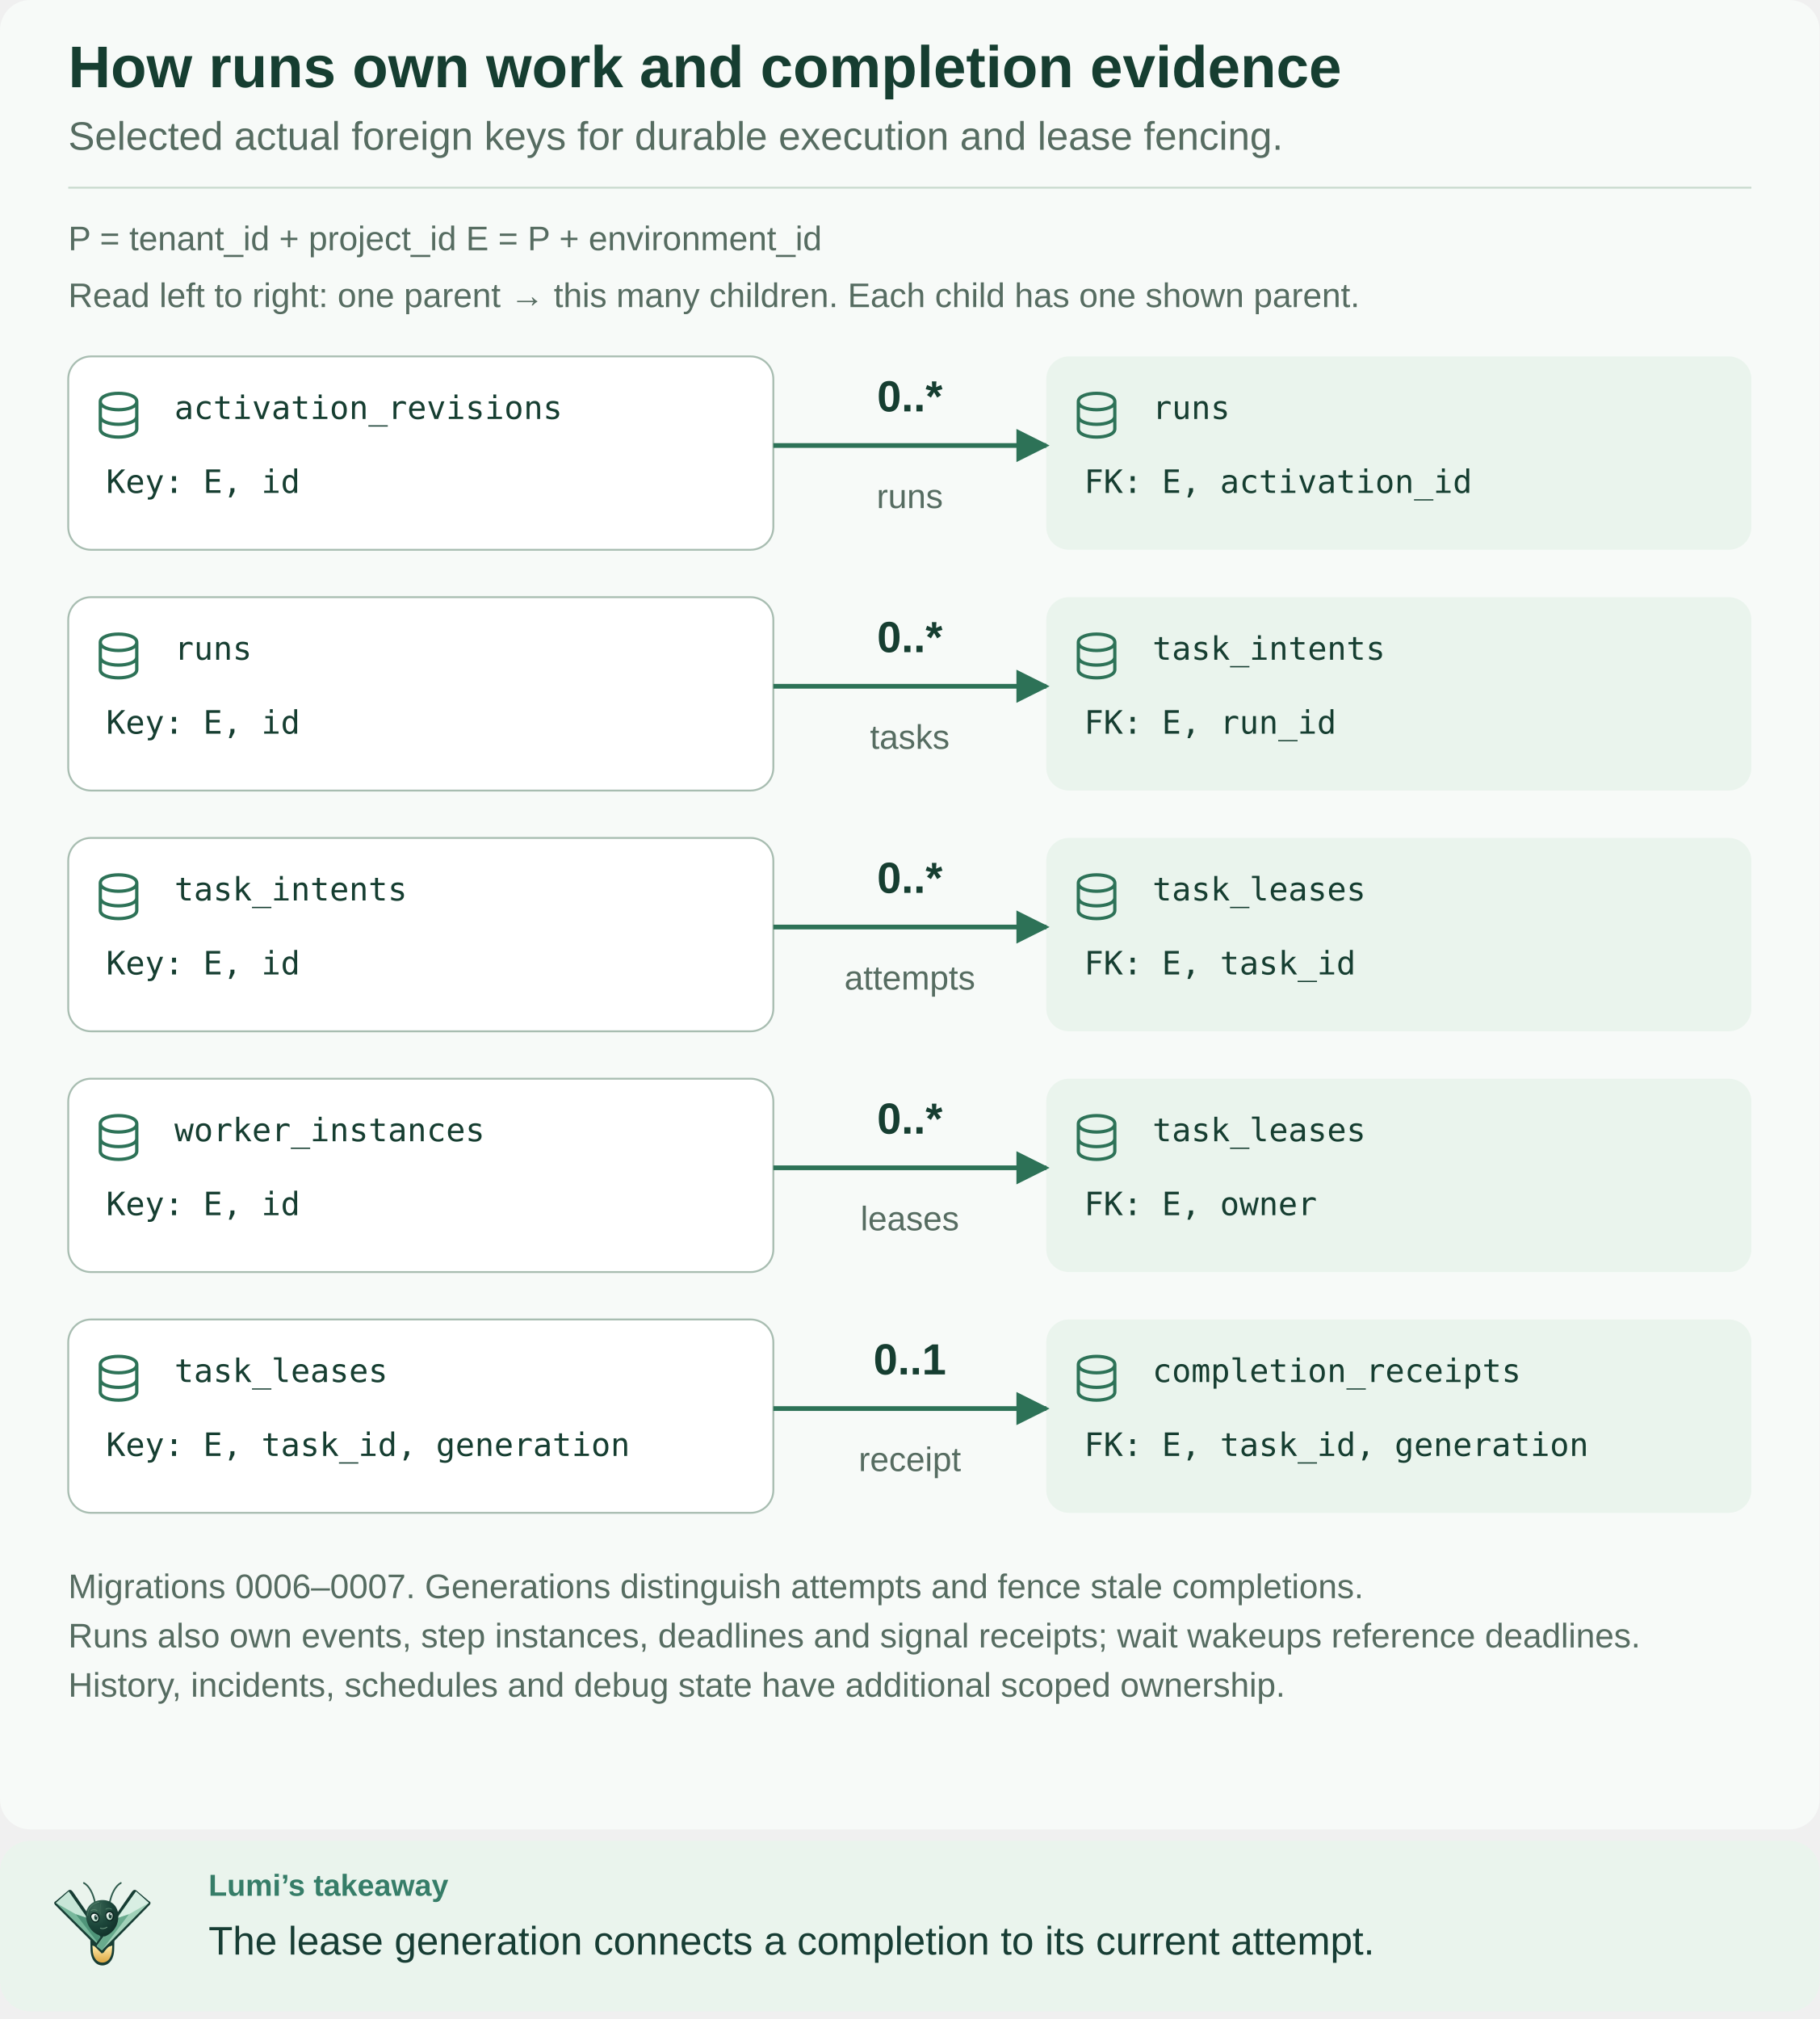
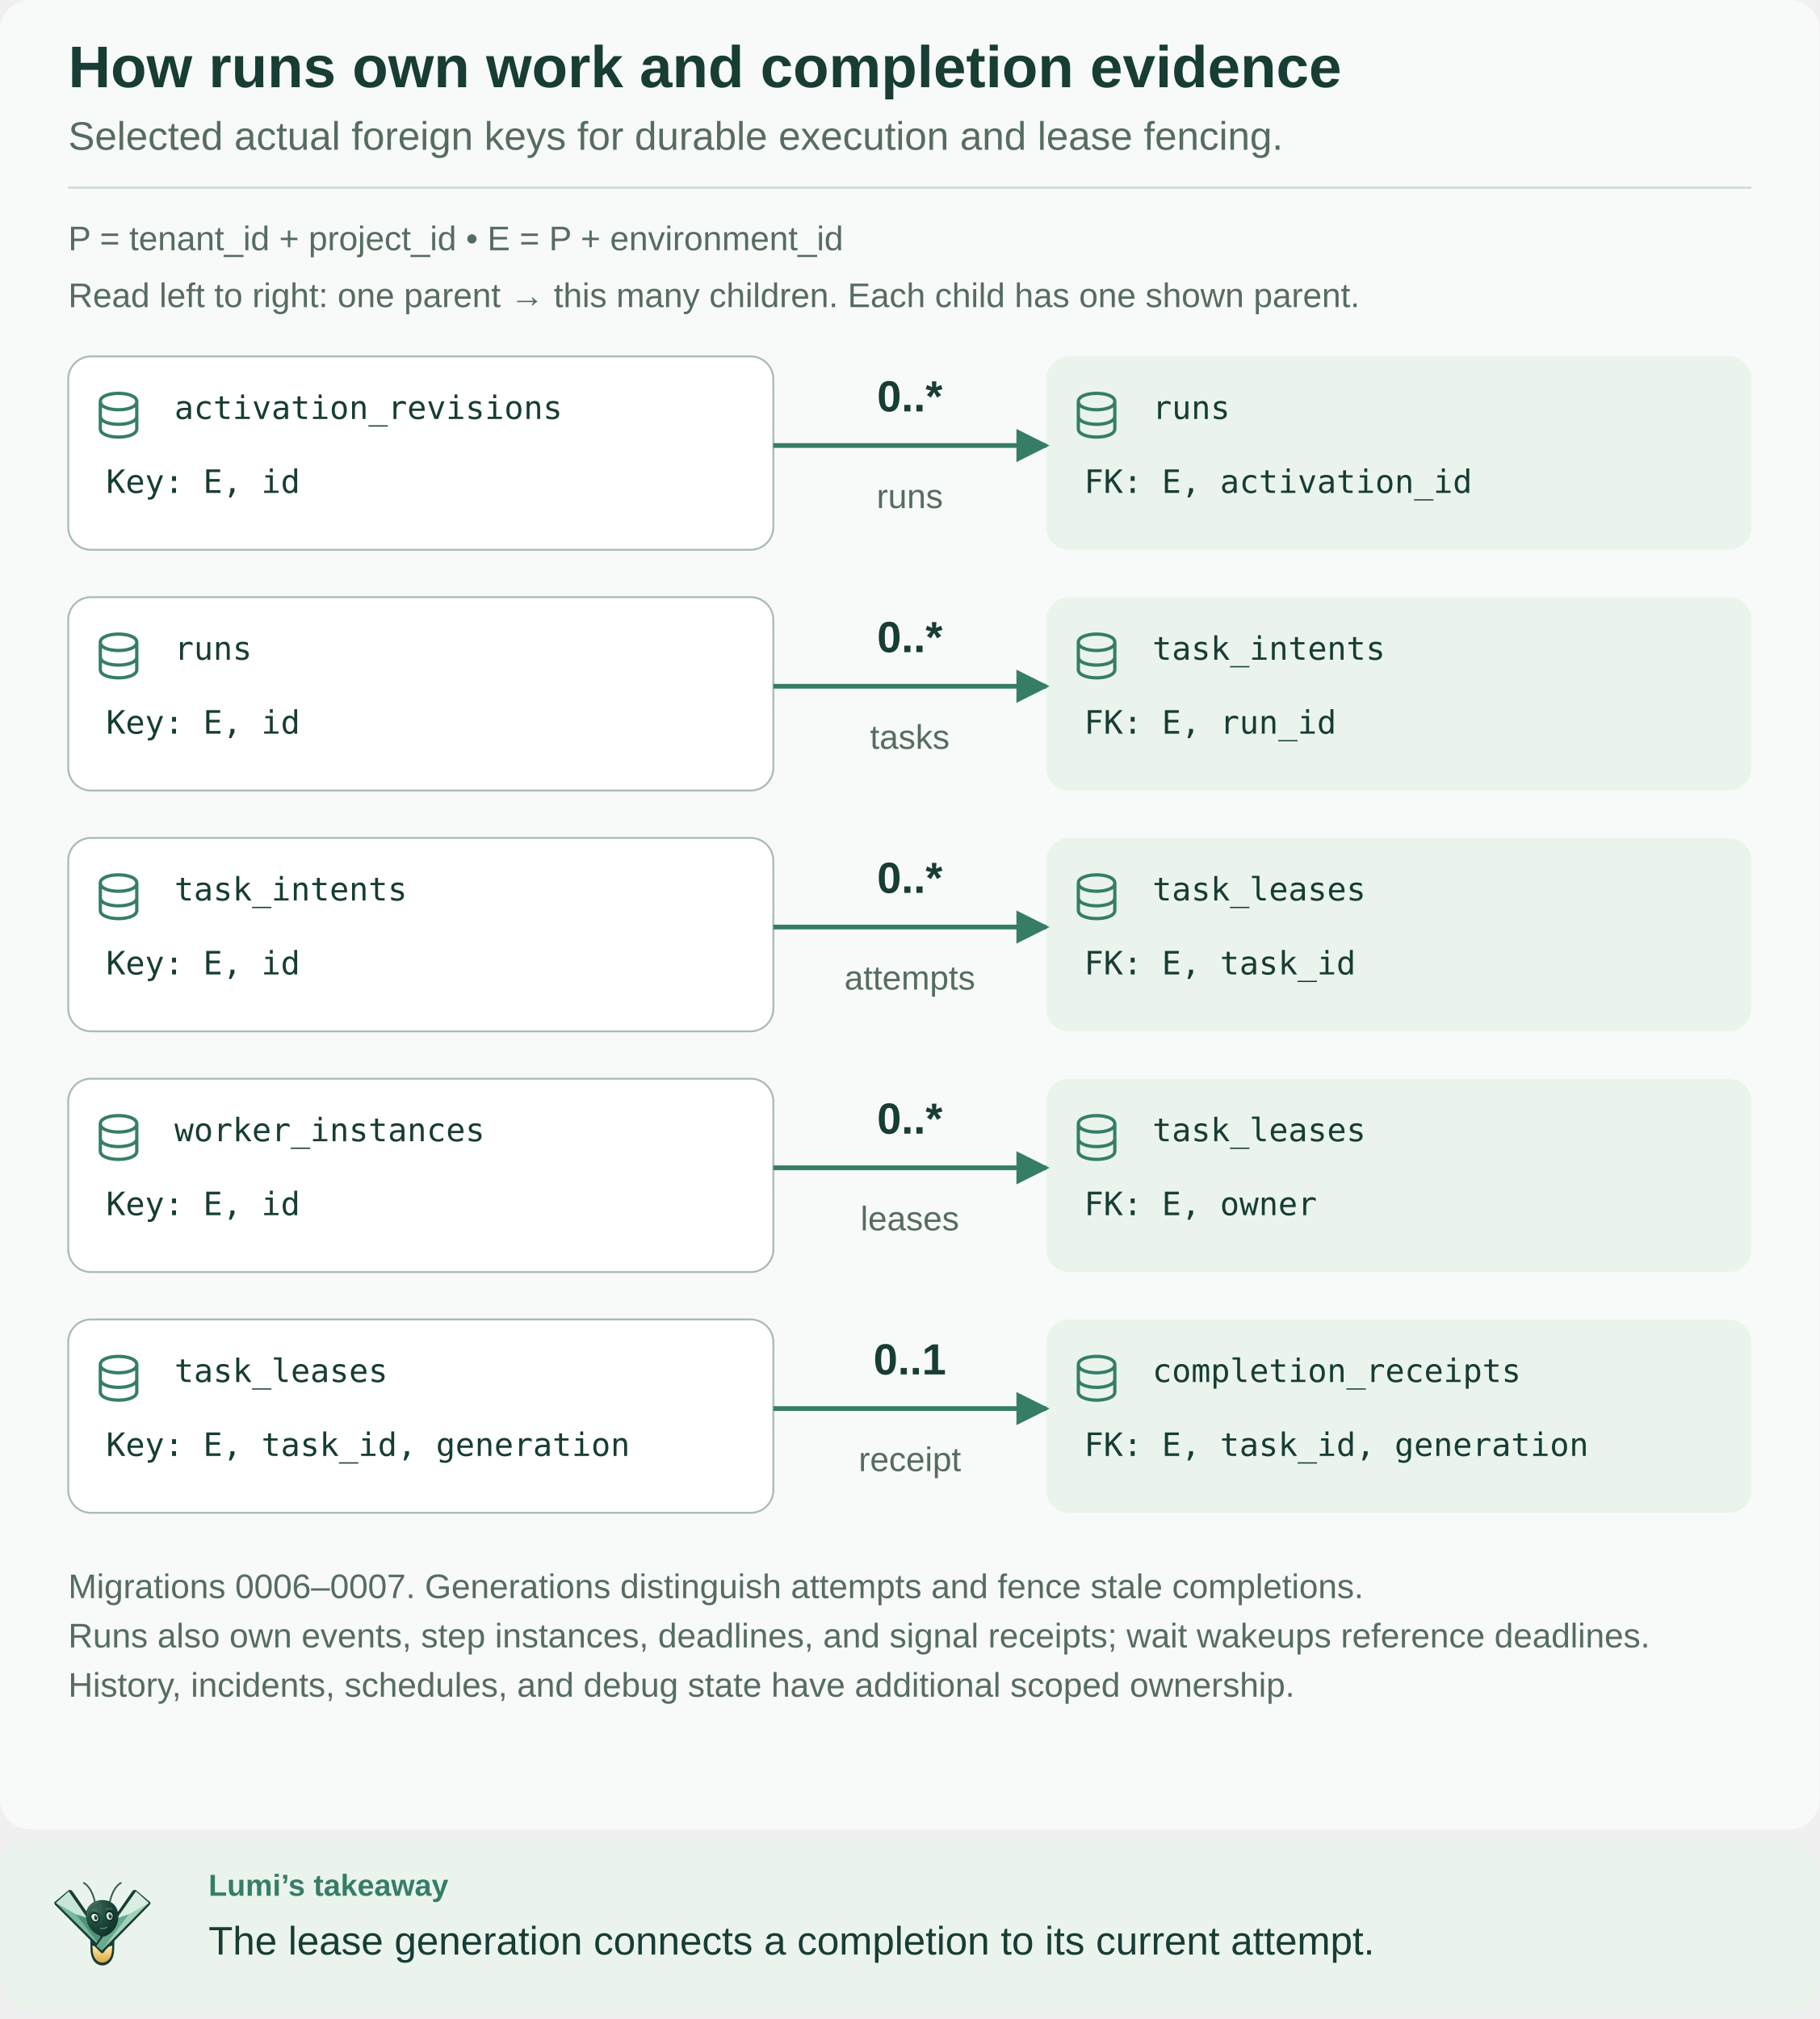
<svg xmlns="http://www.w3.org/2000/svg" width="960" height="1065" viewBox="0 0 960 1065" role="img" aria-labelledby="title desc">
  <defs>
    <marker id="arrow" viewBox="0 0 10 10" refX="9" refY="5" markerWidth="7" markerHeight="7" orient="auto-start-reverse">
-       <path d="M0 0L10 5L0 10Z" fill="#2d7257" />
+       <path d="M0 0L10 5L0 10Z" fill="#367D68" />
    </marker>
  </defs>
-   <style>text{font-family:"Avenir Next",Arial,Helvetica,sans-serif;fill:#163e31}.title{font-size:31px;font-weight:700}.head{font-size:23px;font-weight:700}.body{font-size:21px}.small{font-size:18px}.code{font-family:Menlo,Consolas,monospace;font-size:17px}.muted{fill:#566c61}.edge{fill:none;stroke:#2d7257;stroke-width:2.5;marker-end:url(#arrow)}.white{fill:white}</style>
+   <style>text{font-family:Arial,Helvetica,sans-serif;fill:#173D34}.title{font-size:31px;font-weight:700}.head{font-size:23px;font-weight:700}.body{font-size:21px}.small{font-size:18px}.code{font-family:Menlo,Consolas,monospace;font-size:17px}.muted{fill:#566c61}.edge{fill:none;stroke:#367D68;stroke-width:2.5;marker-end:url(#arrow)}.white{fill:white}</style>
  <rect width="960" height="965" rx="16" fill="#f7faf8" />
  <path d="M36 99H924" stroke="#c9dacf" />
  <text x="36" y="46" class="title">How runs own work and completion evidence</text>
  <text x="36" y="79" class="body muted">Selected actual foreign keys for durable execution and lease fencing.</text>
-   <text x="36" y="132" class="small muted">P = tenant_id + project_id     E = P + environment_id</text>
+   <text x="36" y="132" class="small muted">P = tenant_id + project_id  •  E = P + environment_id</text>
  <text x="36" y="162" class="small muted">Read left to right: one parent → this many children. Each child has one shown parent.</text>
  <rect x="36" y="188" width="372" height="102" rx="12" fill="white" stroke="#a8bdb1" />
  <rect x="552" y="188" width="372" height="102" rx="12" fill="#eaf4ed" />
-   <g transform="translate(51,207) scale(0.9615385)" fill="none" stroke="#2d7257" stroke-width="1.8" stroke-linecap="round" stroke-linejoin="round">
+   <g transform="translate(51,207) scale(0.9615385)" fill="none" stroke="#367D68" stroke-width="1.8" stroke-linecap="round" stroke-linejoin="round">
    <path d="M2 5C2 -1 22 -1 22 5C22 11 2 11 2 5 M2 5V20C2 26 22 26 22 20V5 M2 13C2 19 22 19 22 13" />
  </g>
  <text x="92" y="221" class="code">activation_revisions</text>
  <text x="56" y="260" class="code">Key: E, id</text>
-   <g transform="translate(567,207) scale(0.9615385)" fill="none" stroke="#2d7257" stroke-width="1.8" stroke-linecap="round" stroke-linejoin="round">
+   <g transform="translate(567,207) scale(0.9615385)" fill="none" stroke="#367D68" stroke-width="1.8" stroke-linecap="round" stroke-linejoin="round">
    <path d="M2 5C2 -1 22 -1 22 5C22 11 2 11 2 5 M2 5V20C2 26 22 26 22 20V5 M2 13C2 19 22 19 22 13" />
  </g>
  <text x="608" y="221" class="code">runs</text>
  <text x="572" y="260" class="code">FK: E, activation_id</text>
  <path class="edge" d="M408 235H552" />
  <text x="480" y="217" class="head" text-anchor="middle">0..*</text>
  <text x="480" y="268" class="small muted" text-anchor="middle">runs</text>
  <rect x="36" y="315" width="372" height="102" rx="12" fill="white" stroke="#a8bdb1" />
  <rect x="552" y="315" width="372" height="102" rx="12" fill="#eaf4ed" />
-   <g transform="translate(51,334) scale(0.9615385)" fill="none" stroke="#2d7257" stroke-width="1.8" stroke-linecap="round" stroke-linejoin="round">
+   <g transform="translate(51,334) scale(0.9615385)" fill="none" stroke="#367D68" stroke-width="1.8" stroke-linecap="round" stroke-linejoin="round">
    <path d="M2 5C2 -1 22 -1 22 5C22 11 2 11 2 5 M2 5V20C2 26 22 26 22 20V5 M2 13C2 19 22 19 22 13" />
  </g>
  <text x="92" y="348" class="code">runs</text>
  <text x="56" y="387" class="code">Key: E, id</text>
-   <g transform="translate(567,334) scale(0.9615385)" fill="none" stroke="#2d7257" stroke-width="1.8" stroke-linecap="round" stroke-linejoin="round">
+   <g transform="translate(567,334) scale(0.9615385)" fill="none" stroke="#367D68" stroke-width="1.8" stroke-linecap="round" stroke-linejoin="round">
    <path d="M2 5C2 -1 22 -1 22 5C22 11 2 11 2 5 M2 5V20C2 26 22 26 22 20V5 M2 13C2 19 22 19 22 13" />
  </g>
  <text x="608" y="348" class="code">task_intents</text>
  <text x="572" y="387" class="code">FK: E, run_id</text>
  <path class="edge" d="M408 362H552" />
  <text x="480" y="344" class="head" text-anchor="middle">0..*</text>
  <text x="480" y="395" class="small muted" text-anchor="middle">tasks</text>
  <rect x="36" y="442" width="372" height="102" rx="12" fill="white" stroke="#a8bdb1" />
  <rect x="552" y="442" width="372" height="102" rx="12" fill="#eaf4ed" />
-   <g transform="translate(51,461) scale(0.9615385)" fill="none" stroke="#2d7257" stroke-width="1.8" stroke-linecap="round" stroke-linejoin="round">
+   <g transform="translate(51,461) scale(0.9615385)" fill="none" stroke="#367D68" stroke-width="1.8" stroke-linecap="round" stroke-linejoin="round">
    <path d="M2 5C2 -1 22 -1 22 5C22 11 2 11 2 5 M2 5V20C2 26 22 26 22 20V5 M2 13C2 19 22 19 22 13" />
  </g>
  <text x="92" y="475" class="code">task_intents</text>
  <text x="56" y="514" class="code">Key: E, id</text>
-   <g transform="translate(567,461) scale(0.9615385)" fill="none" stroke="#2d7257" stroke-width="1.8" stroke-linecap="round" stroke-linejoin="round">
+   <g transform="translate(567,461) scale(0.9615385)" fill="none" stroke="#367D68" stroke-width="1.8" stroke-linecap="round" stroke-linejoin="round">
    <path d="M2 5C2 -1 22 -1 22 5C22 11 2 11 2 5 M2 5V20C2 26 22 26 22 20V5 M2 13C2 19 22 19 22 13" />
  </g>
  <text x="608" y="475" class="code">task_leases</text>
  <text x="572" y="514" class="code">FK: E, task_id</text>
  <path class="edge" d="M408 489H552" />
  <text x="480" y="471" class="head" text-anchor="middle">0..*</text>
  <text x="480" y="522" class="small muted" text-anchor="middle">attempts</text>
  <rect x="36" y="569" width="372" height="102" rx="12" fill="white" stroke="#a8bdb1" />
  <rect x="552" y="569" width="372" height="102" rx="12" fill="#eaf4ed" />
-   <g transform="translate(51,588) scale(0.9615385)" fill="none" stroke="#2d7257" stroke-width="1.8" stroke-linecap="round" stroke-linejoin="round">
+   <g transform="translate(51,588) scale(0.9615385)" fill="none" stroke="#367D68" stroke-width="1.8" stroke-linecap="round" stroke-linejoin="round">
    <path d="M2 5C2 -1 22 -1 22 5C22 11 2 11 2 5 M2 5V20C2 26 22 26 22 20V5 M2 13C2 19 22 19 22 13" />
  </g>
  <text x="92" y="602" class="code">worker_instances</text>
  <text x="56" y="641" class="code">Key: E, id</text>
-   <g transform="translate(567,588) scale(0.9615385)" fill="none" stroke="#2d7257" stroke-width="1.8" stroke-linecap="round" stroke-linejoin="round">
+   <g transform="translate(567,588) scale(0.9615385)" fill="none" stroke="#367D68" stroke-width="1.8" stroke-linecap="round" stroke-linejoin="round">
    <path d="M2 5C2 -1 22 -1 22 5C22 11 2 11 2 5 M2 5V20C2 26 22 26 22 20V5 M2 13C2 19 22 19 22 13" />
  </g>
  <text x="608" y="602" class="code">task_leases</text>
  <text x="572" y="641" class="code">FK: E, owner</text>
  <path class="edge" d="M408 616H552" />
  <text x="480" y="598" class="head" text-anchor="middle">0..*</text>
  <text x="480" y="649" class="small muted" text-anchor="middle">leases</text>
  <rect x="36" y="696" width="372" height="102" rx="12" fill="white" stroke="#a8bdb1" />
  <rect x="552" y="696" width="372" height="102" rx="12" fill="#eaf4ed" />
-   <g transform="translate(51,715) scale(0.9615385)" fill="none" stroke="#2d7257" stroke-width="1.8" stroke-linecap="round" stroke-linejoin="round">
+   <g transform="translate(51,715) scale(0.9615385)" fill="none" stroke="#367D68" stroke-width="1.8" stroke-linecap="round" stroke-linejoin="round">
    <path d="M2 5C2 -1 22 -1 22 5C22 11 2 11 2 5 M2 5V20C2 26 22 26 22 20V5 M2 13C2 19 22 19 22 13" />
  </g>
  <text x="92" y="729" class="code">task_leases</text>
  <text x="56" y="768" class="code">Key: E, task_id, generation</text>
-   <g transform="translate(567,715) scale(0.9615385)" fill="none" stroke="#2d7257" stroke-width="1.8" stroke-linecap="round" stroke-linejoin="round">
+   <g transform="translate(567,715) scale(0.9615385)" fill="none" stroke="#367D68" stroke-width="1.8" stroke-linecap="round" stroke-linejoin="round">
    <path d="M2 5C2 -1 22 -1 22 5C22 11 2 11 2 5 M2 5V20C2 26 22 26 22 20V5 M2 13C2 19 22 19 22 13" />
  </g>
  <text x="608" y="729" class="code">completion_receipts</text>
  <text x="572" y="768" class="code">FK: E, task_id, generation</text>
  <path class="edge" d="M408 743H552" />
  <text x="480" y="725" class="head" text-anchor="middle">0..1</text>
  <text x="480" y="776" class="small muted" text-anchor="middle">receipt</text>
  <text x="36" y="843" class="small muted">Migrations 0006–0007. Generations distinguish attempts and fence stale completions.</text>
-   <text x="36" y="869" class="small muted">Runs also own events, step instances, deadlines and signal receipts; wait wakeups reference deadlines.</text>
-   <text x="36" y="895" class="small muted">History, incidents, schedules and debug state have additional scoped ownership.</text>
+   <text x="36" y="869" class="small muted">Runs also own events, step instances, deadlines, and signal receipts; wait wakeups reference deadlines.</text>
+   <text x="36" y="895" class="small muted">History, incidents, schedules, and debug state have additional scoped ownership.</text>
  <g id="lumi-takeaway">
    <rect x="0" y="971" width="960" height="90" rx="16" fill="#EAF4ED" />
    <g transform="translate(22 982) scale(.25)">
      <defs>
        <radialGradient id="lumi-face" cx=".3" cy=".2" r=".9">
          <stop stop-color="#3C6957" />
          <stop offset=".55" stop-color="#1C463A" />
          <stop offset="1" stop-color="#102E28" />
        </radialGradient>
        <linearGradient id="lumi-eye" x1="0" y1="0" x2="0" y2="1">
          <stop stop-color="#FFFFFF" />
          <stop offset="1" stop-color="#B8DCC8" />
        </linearGradient>
        <linearGradient id="lumi-lantern" x1="0" y1="0" x2="0" y2="1">
          <stop stop-color="#FFEDAD" />
          <stop offset="1" stop-color="#DDA743" />
        </linearGradient>
      </defs>
      <g stroke-linecap="round" stroke-linejoin="round">
        <path d="M113 89C109 67 100 51 89 45M143 89C147 67 156 51 167 45" fill="none" stroke="#315C4E" stroke-width="3.5" />
        <path d="M102 134Q128 122 154 134L153 184C153 206 142 219 128 219C114 219 103 206 103 184Z" fill="#173D34" />
        <path d="M107 177Q128 185 149 177L148 191C146 205 138 213 128 213C118 213 110 205 108 191Z" fill="url(#lumi-lantern)" />
        <path d="M30 83L56 61Q61 57 66 64L142 174L130 193L28 91Q24 86 30 83Z" fill="#173D34" />
        <path d="M57 63L135 175L129 185L30 87Z" fill="#78B89C" />
        <path d="M57 63L96 119L72 111L30 87Z" fill="#C7E6D7" />
        <path d="M72 111L96 119L135 175L129 185Z" fill="#4F9479" />
        <path d="M226 83L200 61Q195 57 190 64L111 178L127 194L228 91Q232 86 226 83Z" fill="#173D34" />
        <path d="M199 63L116 178L127 187L226 87Z" fill="#A1D1B9" />
        <path d="M199 63L160 119L184 111L226 87Z" fill="#D8EEE3" />
        <path d="M184 111L160 119L116 178L127 187Z" fill="#68AA8D" />
        <g transform="rotate(-5 128 120)">
          <path d="M94 115C93 95 108 81 128 81C148 81 163 95 162 115       C162 135 150 152 130 158C109 155 95 138 94 115Z" fill="url(#lumi-face)" />
          <path d="M98 111C98 96 110 86 124 85" fill="none" stroke="#83AF94" stroke-width="1.2" opacity=".5" />
          <path d="M128 87C124 99 124 106 126 112" fill="none" stroke="#58856B" stroke-width="1" opacity=".4" />
          <path d="M103 114C104 106 111 103 117 107C124 111 124 120 119 126       C111 131 104 124 103 114Z" fill="#0C2923" />
          <path d="M105 114C106 109 111 107 116 110C120 113 121 120 117 124       C111 127 106 122 105 114Z" fill="url(#lumi-eye)" />
          <ellipse cx="114.5" cy="116.5" rx="3.3" ry="5.4" fill="#173D34" />
          <circle cx="115.5" cy="113.5" r="1.4" fill="#FFFFFF" />
          <path d="M135 112C138 105 145 103 151 108C156 114 153 124 147 127       C139 129 133 120 135 112Z" fill="#0C2923" />
          <path d="M137 113C139 108 144 107 148 110C152 114 150 121 146 124       C140 126 136 120 137 113Z" fill="url(#lumi-eye)" />
          <ellipse cx="145" cy="116" rx="3.3" ry="5.4" fill="#173D34" />
          <circle cx="146" cy="113" r="1.4" fill="#FFFFFF" />
          <path d="M106 101Q112 98 118 102M137 101Q143 98 149 102" fill="none" stroke="#6C997E" stroke-width="1.8" opacity=".65" />
          <path d="M122 140Q129 143 136 139" fill="none" stroke="#84B295" stroke-width="1.5" />
        </g>
      </g>
    </g>
    <text x="110" y="1000" style="font-family:Arial,Helvetica,sans-serif;font-size:16px;font-weight:700;fill:#367D68">Lumi’s takeaway</text>
    <text x="110" y="1031" style="font-family:Arial,Helvetica,sans-serif;font-size:21px;fill:#173D34">The lease generation connects a completion to its current attempt.</text>
  </g>
</svg>
